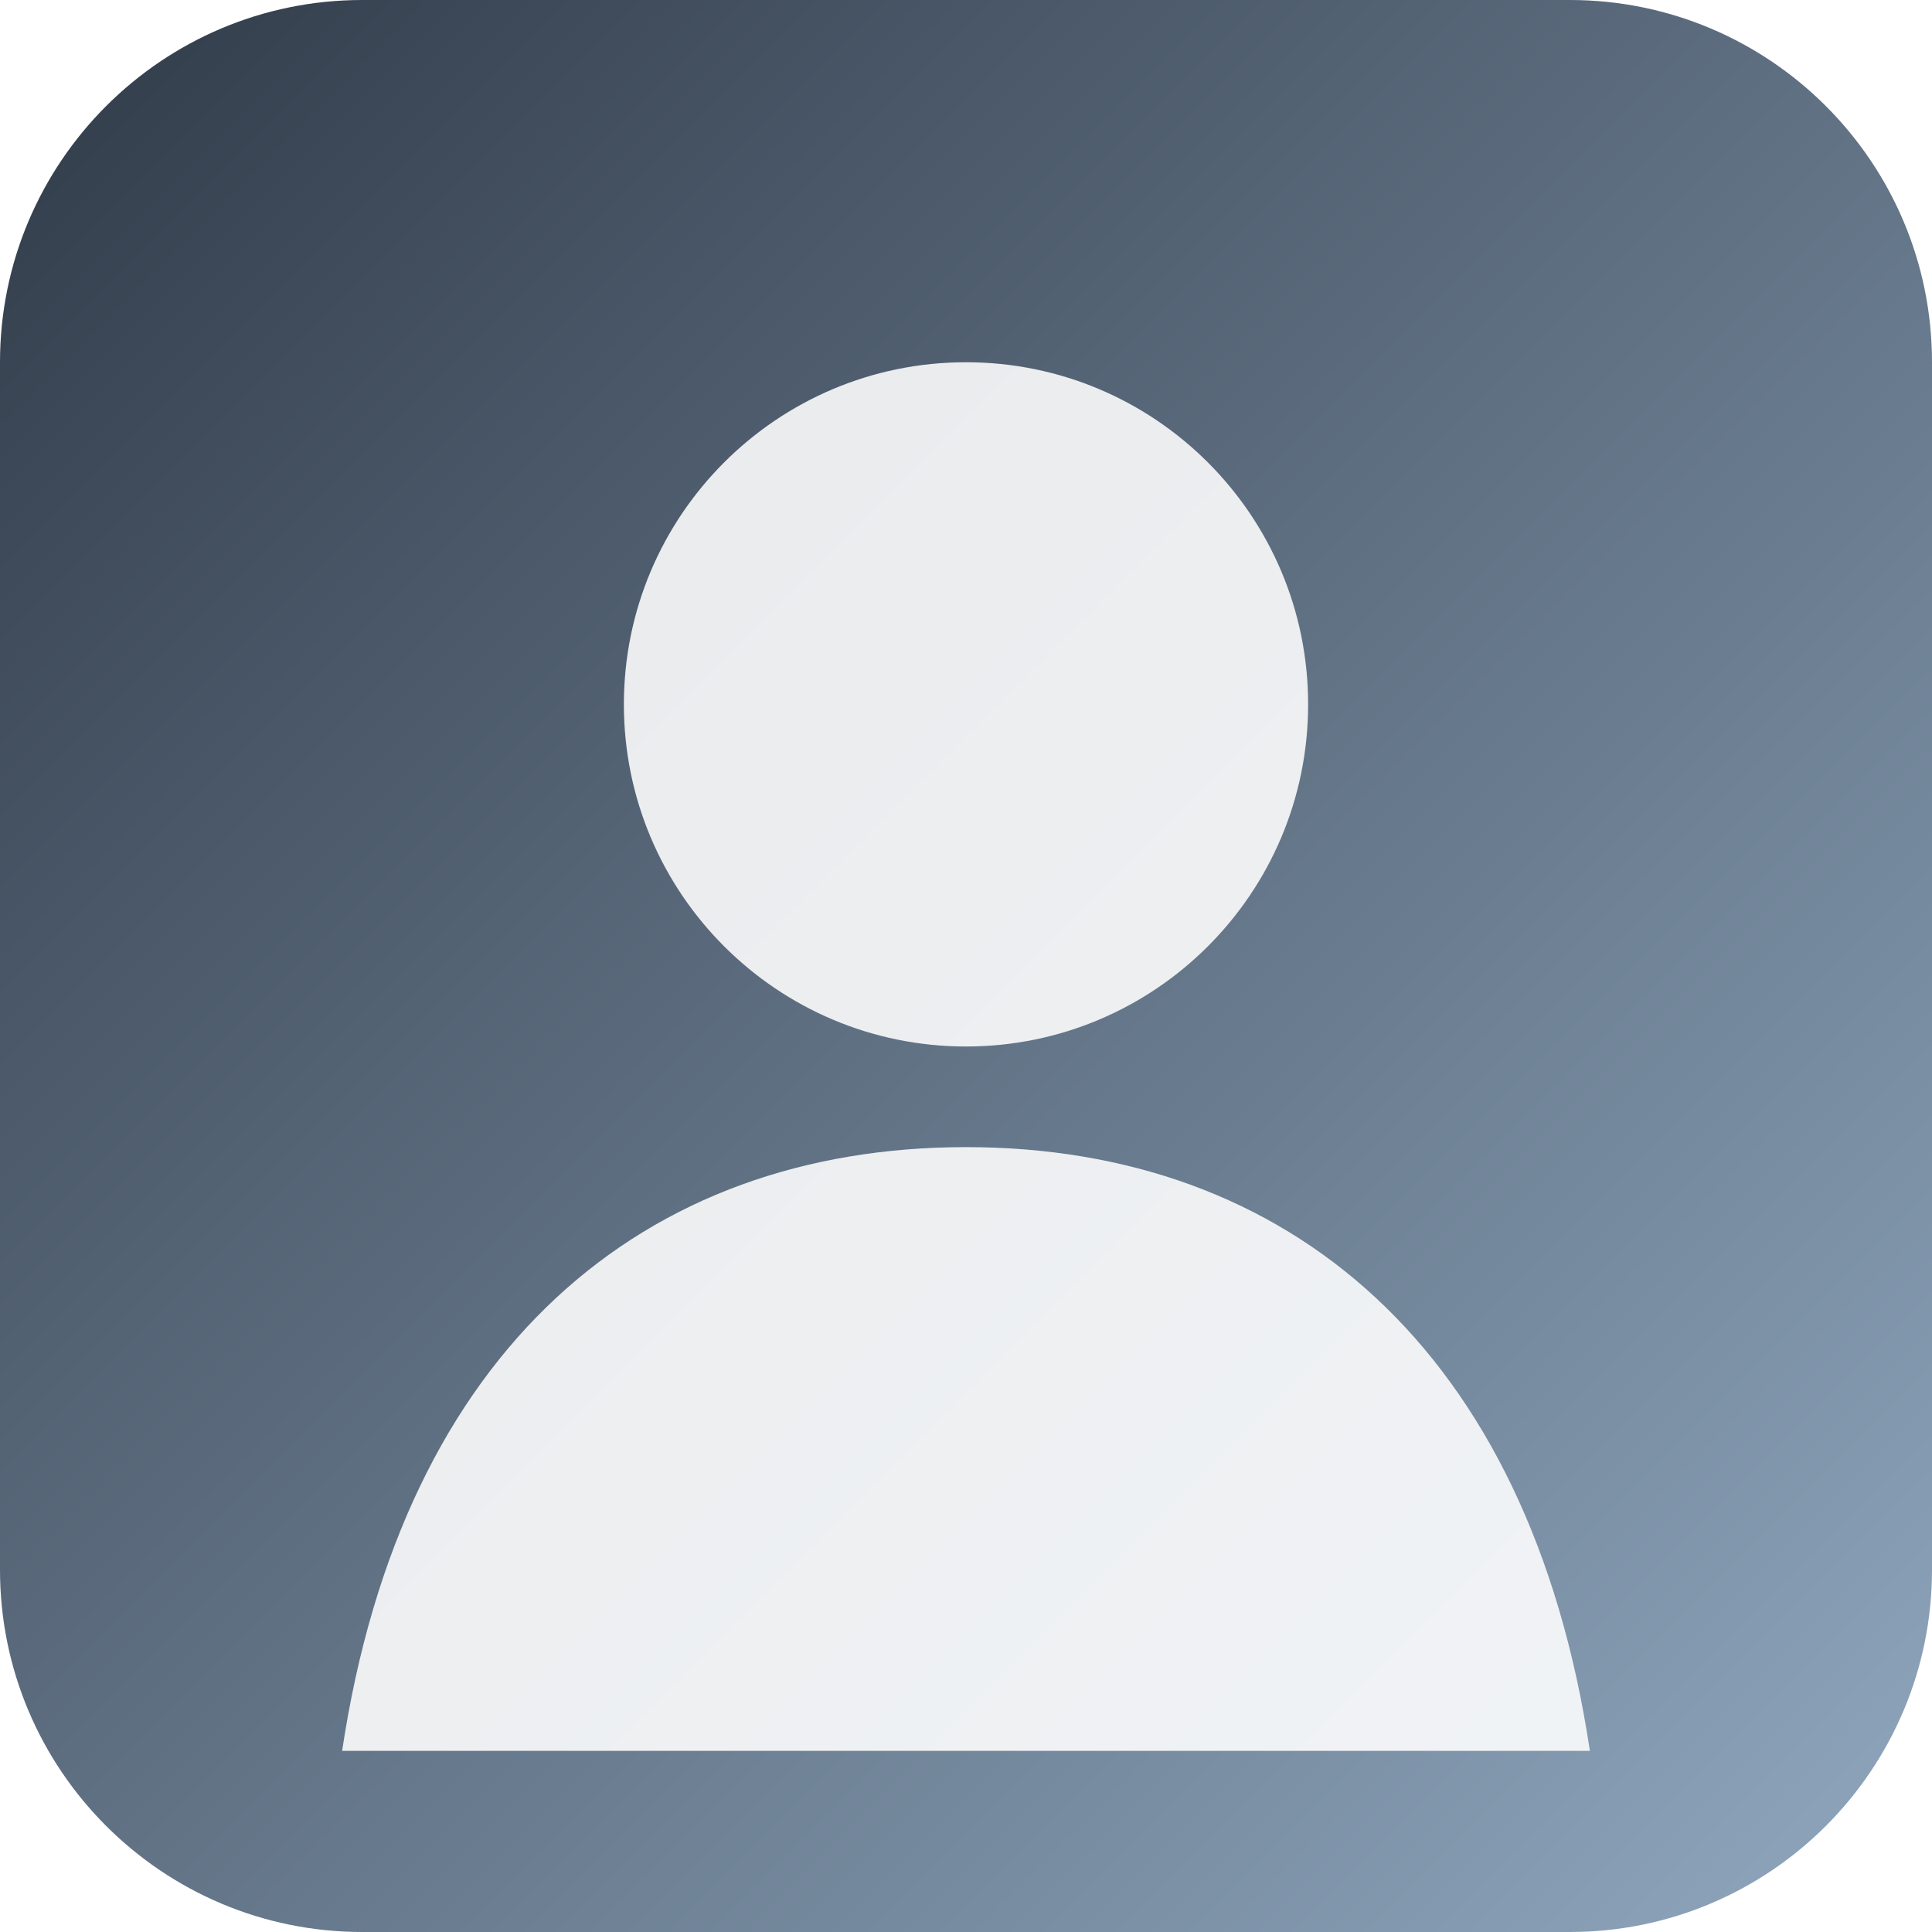
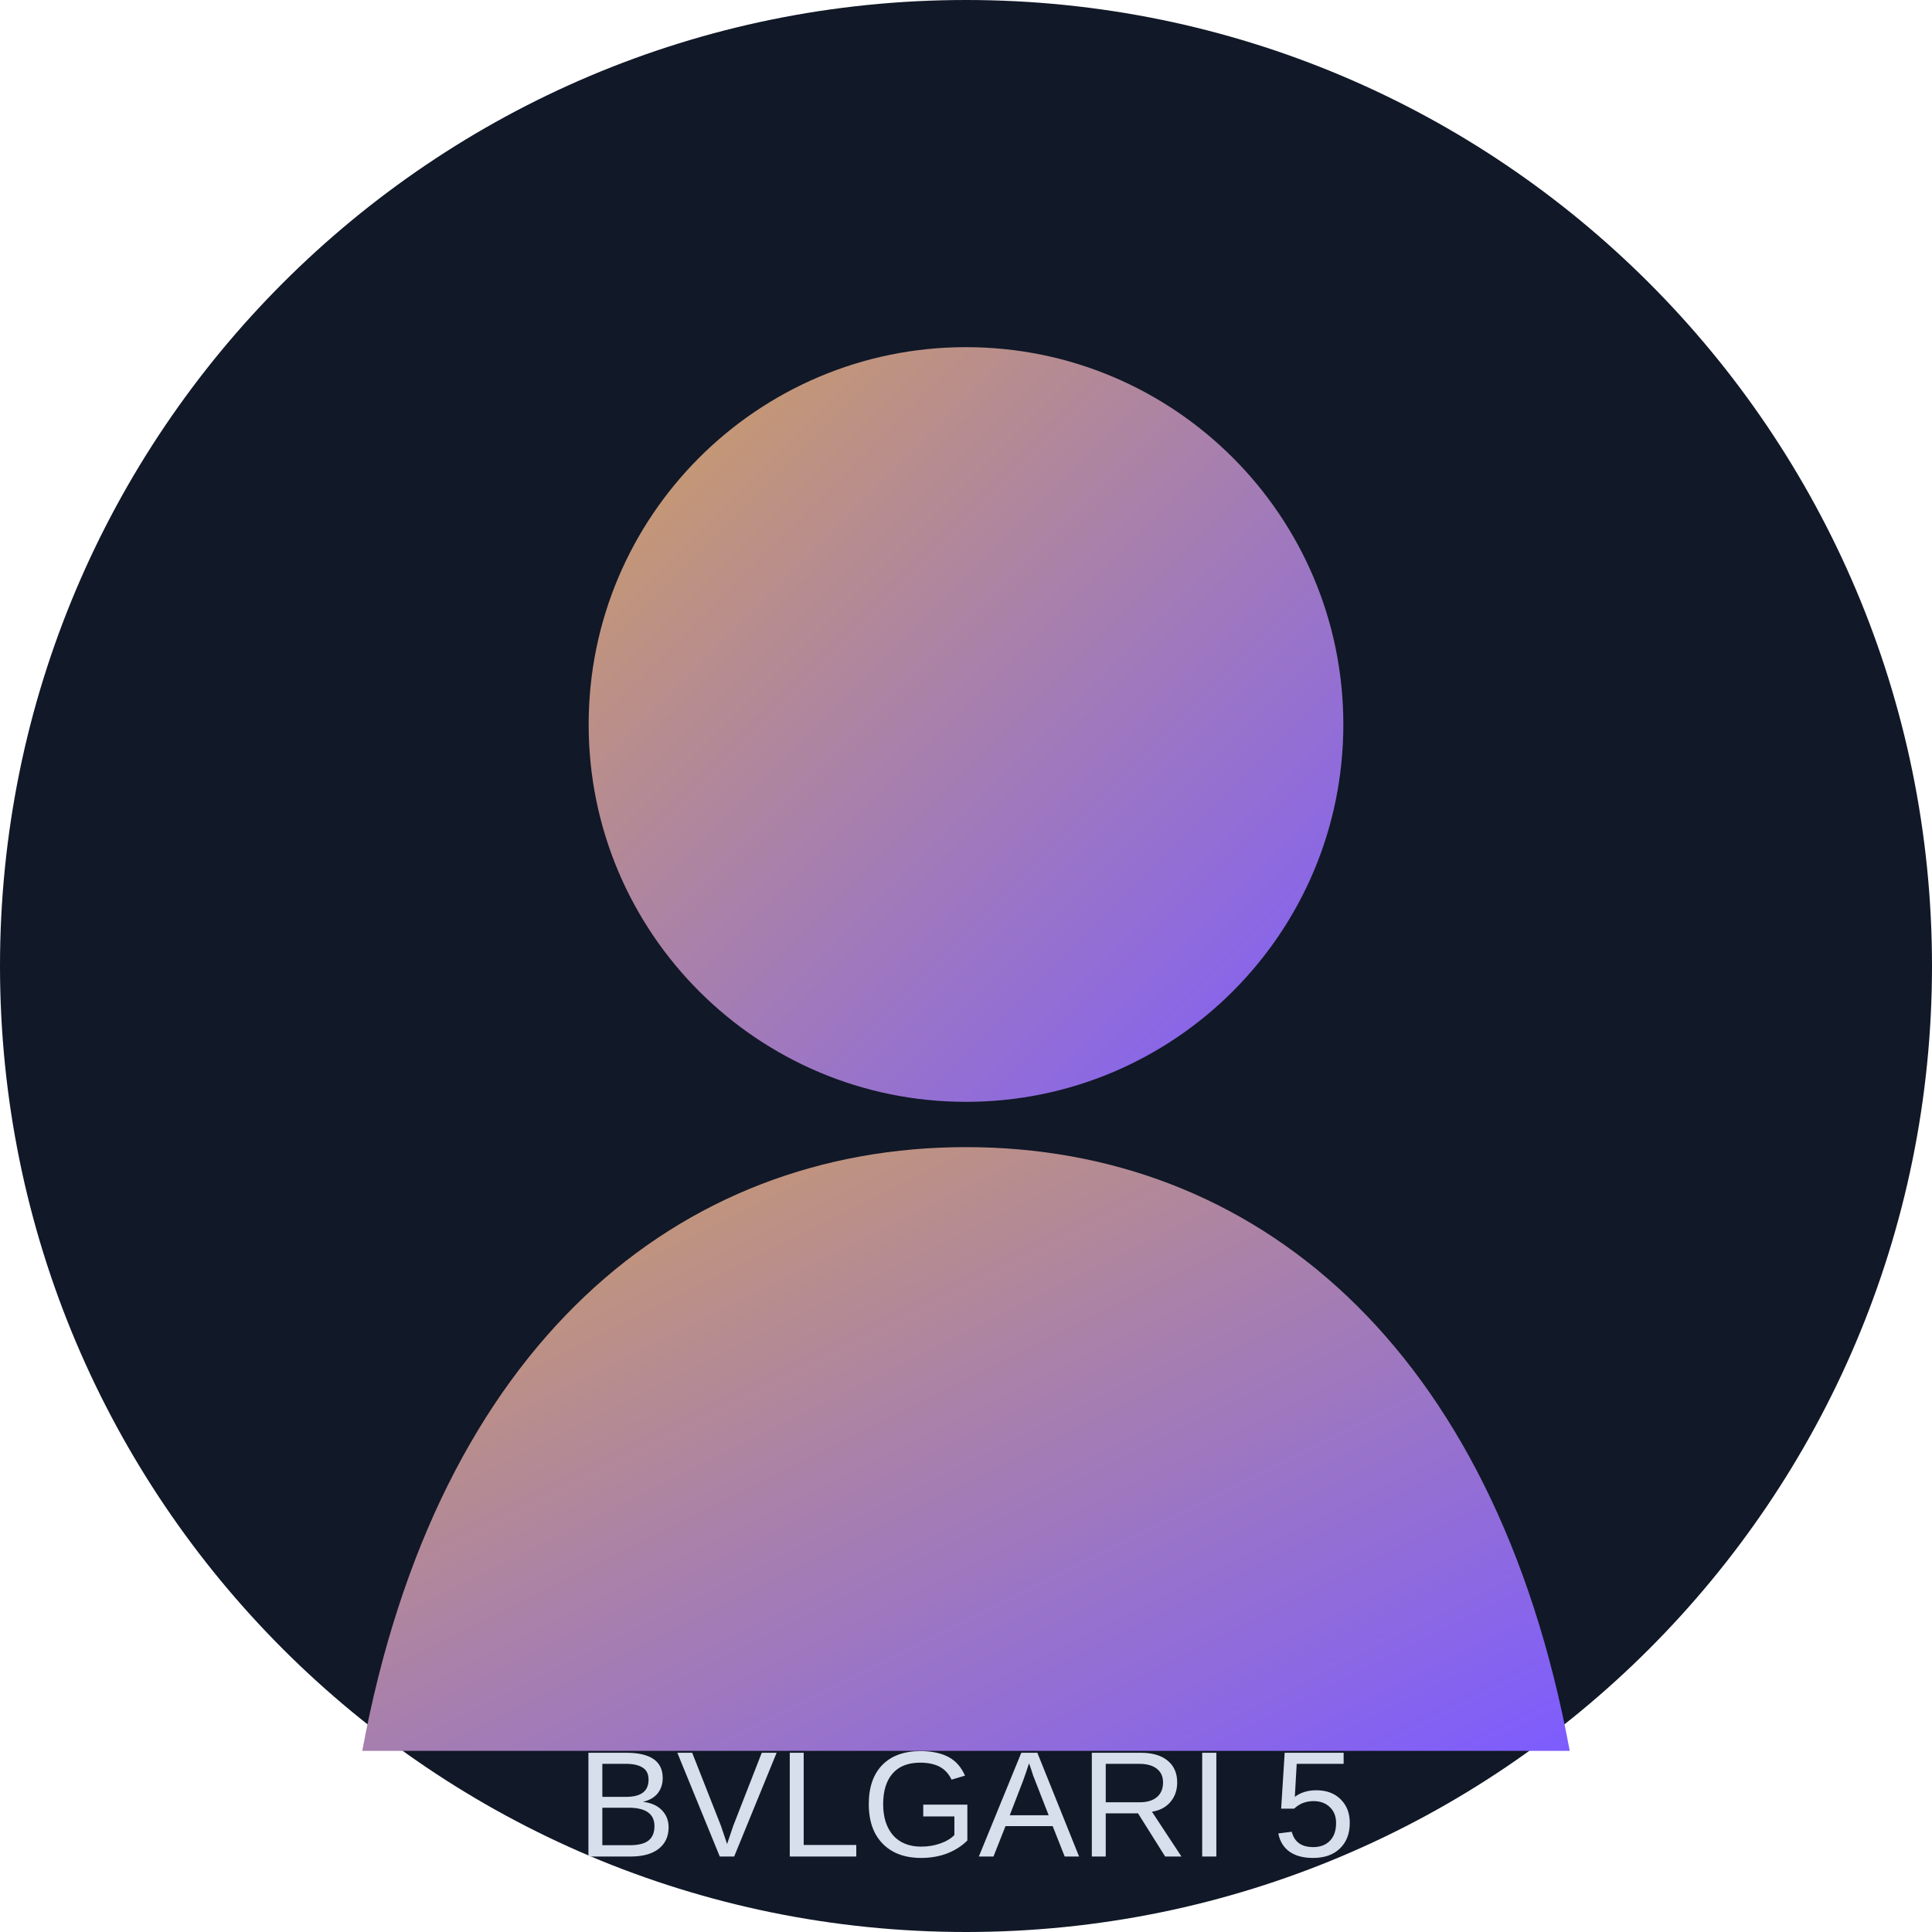
- <svg xmlns="http://www.w3.org/2000/svg" width="96" height="96" viewBox="0 0 96 96">
+ <svg xmlns="http://www.w3.org/2000/svg" width="128" height="128" viewBox="0 0 128 128">
  <defs>
-     <linearGradient id="g" x1="0" x2="1" y1="0" y2="1">
-       <stop stop-color="#303a48" />
-       <stop offset="1" stop-color="#90a8bf" />
+     <linearGradient id="g" x1="0" y1="0" x2="1" y2="1">
+       <stop stop-color="#d0a15f" />
+       <stop offset="1" stop-color="#7d5cff" />
    </linearGradient>
  </defs>
-   <rect width="96" height="96" rx="18" fill="url(#g)" />
-   <circle cx="48" cy="35" r="17" fill="rgba(255,255,255,.88)" />
-   <path d="M17 87c3-20 15-30 31-30s28 10 31 30" fill="rgba(255,255,255,.88)" />
+   <rect width="128" height="128" rx="64" fill="#111827" />
+   <circle cx="64" cy="48" r="25" fill="url(#g)" />
+   <path d="M24 116c5-27 21-40 40-40s35 13 40 40" fill="url(#g)" />
+   <text x="64" y="123" text-anchor="middle" font-family="Arial" font-size="10" fill="#d8dfec">BVLGARI 5</text>
</svg>
